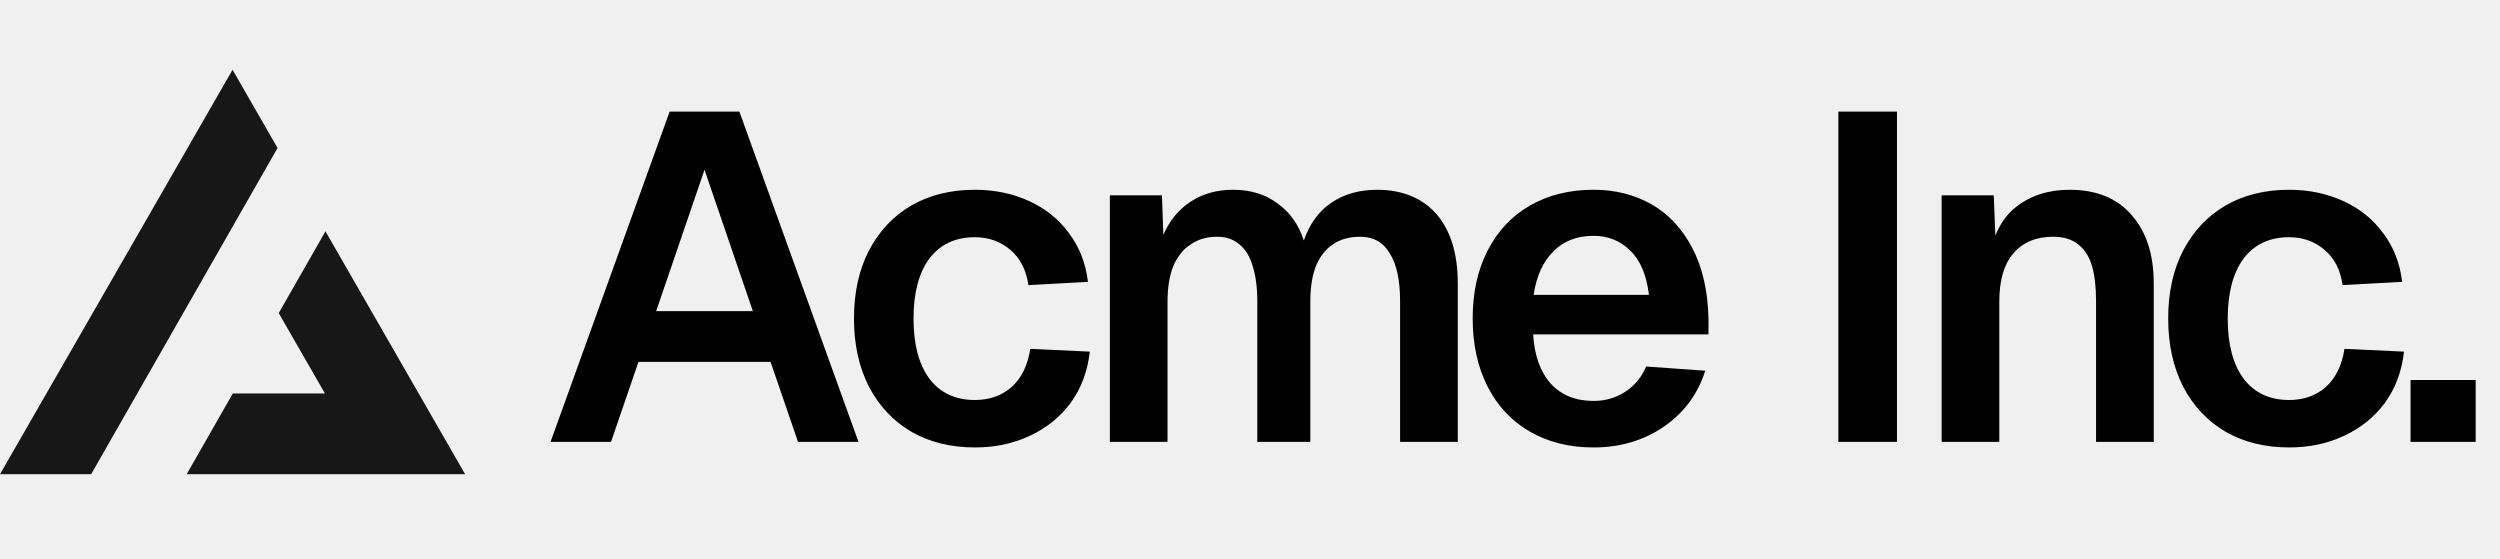
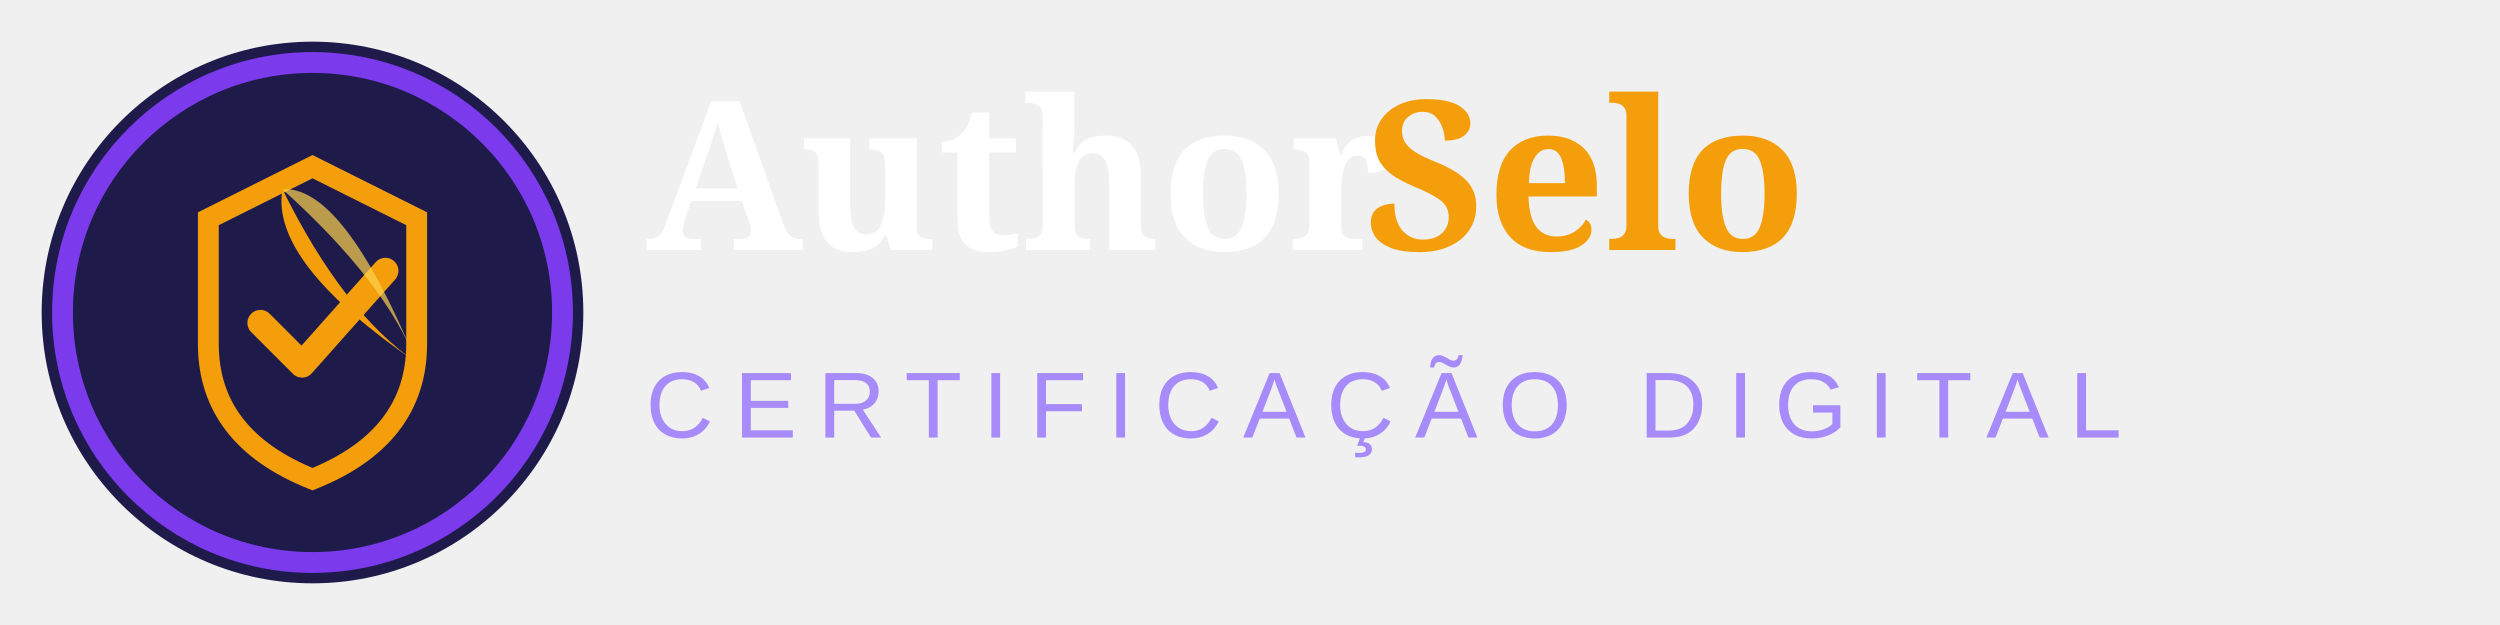
- <svg xmlns="http://www.w3.org/2000/svg" width="215" height="48" fill="none">
-   <path fill="#000" d="M57.588 9.6h6L73.828 38h-5.2l-2.36-6.88h-11.36L52.548 38h-5.2l10.24-28.4Zm7.16 17.16-4.16-12.16-4.16 12.16h8.32Zm23.694-2.24c-.186-1.307-.706-2.32-1.56-3.04-.853-.72-1.866-1.08-3.04-1.08-1.68 0-2.986.613-3.92 1.84-.906 1.227-1.36 2.947-1.36 5.16s.454 3.933 1.36 5.16c.934 1.227 2.24 1.84 3.92 1.84 1.254 0 2.307-.373 3.16-1.12.854-.773 1.387-1.867 1.6-3.28l5.12.24c-.186 1.68-.733 3.147-1.64 4.4-.906 1.227-2.08 2.173-3.52 2.84-1.413.667-2.986 1-4.72 1-2.08 0-3.906-.453-5.48-1.36-1.546-.907-2.76-2.2-3.64-3.88-.853-1.68-1.28-3.627-1.28-5.84 0-2.24.427-4.187 1.28-5.84.88-1.68 2.094-2.973 3.64-3.88 1.574-.907 3.4-1.36 5.48-1.36 1.68 0 3.227.32 4.64.96 1.414.64 2.56 1.56 3.44 2.76.907 1.2 1.454 2.6 1.64 4.2l-5.12.28Zm11.486-7.72.12 3.4c.534-1.227 1.307-2.173 2.32-2.84 1.04-.693 2.267-1.04 3.68-1.04 1.494 0 2.76.387 3.8 1.16 1.067.747 1.827 1.813 2.28 3.2.507-1.44 1.294-2.52 2.36-3.24 1.094-.747 2.414-1.12 3.96-1.12 1.414 0 2.64.307 3.68.92s1.84 1.52 2.4 2.72c.56 1.2.84 2.667.84 4.4V38h-4.96V25.92c0-1.813-.293-3.187-.88-4.12-.56-.96-1.413-1.44-2.56-1.44-.906 0-1.68.213-2.32.64-.64.427-1.133 1.053-1.48 1.88-.32.827-.48 1.84-.48 3.04V38h-4.56V25.92c0-1.2-.133-2.213-.4-3.04-.24-.827-.626-1.453-1.16-1.88-.506-.427-1.133-.64-1.88-.64-.906 0-1.68.227-2.32.68-.64.427-1.133 1.053-1.48 1.88-.32.827-.48 1.827-.48 3V38h-4.96V16.8h4.48Zm26.723 10.6c0-2.24.427-4.187 1.28-5.84.854-1.68 2.067-2.973 3.64-3.88 1.574-.907 3.4-1.36 5.48-1.36 1.84 0 3.494.413 4.96 1.24 1.467.827 2.64 2.08 3.52 3.76.88 1.653 1.347 3.693 1.4 6.12v1.32h-15.08c.107 1.813.614 3.227 1.52 4.24.907.987 2.134 1.48 3.68 1.48.987 0 1.88-.253 2.68-.76a4.803 4.803 0 0 0 1.84-2.2l5.08.36c-.64 2.027-1.84 3.64-3.6 4.84-1.733 1.173-3.733 1.76-6 1.76-2.08 0-3.906-.453-5.48-1.36-1.573-.907-2.786-2.2-3.64-3.88-.853-1.68-1.28-3.627-1.28-5.84Zm15.16-2.04c-.213-1.733-.76-3.013-1.64-3.84-.853-.827-1.893-1.24-3.12-1.24-1.44 0-2.6.453-3.48 1.36-.88.88-1.44 2.12-1.68 3.72h9.92ZM163.139 9.6V38h-5.04V9.6h5.04Zm8.322 7.2.24 5.88-.64-.36c.32-2.053 1.094-3.56 2.32-4.52 1.254-.987 2.787-1.48 4.6-1.48 2.32 0 4.107.733 5.36 2.2 1.254 1.44 1.88 3.387 1.88 5.84V38h-4.96V25.92c0-1.253-.12-2.28-.36-3.08-.24-.8-.64-1.413-1.2-1.84-.533-.427-1.253-.64-2.16-.64-1.44 0-2.573.48-3.4 1.44-.8.933-1.2 2.307-1.2 4.12V38h-4.96V16.8h4.48Zm30.003 7.72c-.186-1.307-.706-2.32-1.56-3.04-.853-.72-1.866-1.08-3.04-1.08-1.68 0-2.986.613-3.92 1.84-.906 1.227-1.36 2.947-1.36 5.16s.454 3.933 1.36 5.16c.934 1.227 2.24 1.84 3.92 1.84 1.254 0 2.307-.373 3.16-1.12.854-.773 1.387-1.867 1.6-3.28l5.12.24c-.186 1.68-.733 3.147-1.64 4.4-.906 1.227-2.08 2.173-3.52 2.84-1.413.667-2.986 1-4.72 1-2.08 0-3.906-.453-5.48-1.36-1.546-.907-2.76-2.2-3.64-3.88-.853-1.68-1.28-3.627-1.28-5.84 0-2.24.427-4.187 1.28-5.84.88-1.68 2.094-2.973 3.64-3.88 1.574-.907 3.4-1.36 5.48-1.36 1.68 0 3.227.32 4.64.96 1.414.64 2.56 1.56 3.44 2.76.907 1.2 1.454 2.6 1.64 4.2l-5.12.28Zm11.443 8.16V38h-5.6v-5.32h5.6Z" />
-   <path fill="#171717" fill-rule="evenodd" d="m7.839 40.783 16.03-28.054L20 6 0 40.783h7.839Zm8.214 0H40L27.99 19.894l-4.02 7.032 3.976 6.914H20.02l-3.967 6.943Z" clip-rule="evenodd" />
+ <svg xmlns="http://www.w3.org/2000/svg" viewBox="0 0 240 60" width="240" height="60">
+   <defs>
+     <linearGradient id="textGrad" x1="0%" y1="0%" x2="100%" y2="0%">
+       <stop offset="0%" stop-color="#a78bfa" />
+       <stop offset="100%" stop-color="#f59e0b" />
+     </linearGradient>
+   </defs>
+   <circle cx="30" cy="30" r="26" fill="#1e1b4b" />
+   <circle cx="30" cy="30" r="24" fill="none" stroke="#7c3aed" stroke-width="2" />
+   <g transform="translate(30,30)">
+     <path d="M0,-14 L10,-9 L10,3 Q10,12 0,16 Q-10,12 -10,3 L-10,-9 Z" fill="none" stroke="#f59e0b" stroke-width="2" />
+     <path d="M-5,1 L-1,5 L7,-4" fill="none" stroke="#f59e0b" stroke-width="2.5" stroke-linecap="round" stroke-linejoin="round" />
+     <g transform="translate(4,-2) rotate(-35)">
+       <path d="M0,-12 Q-5,-7 1,9 Q-2,1 0,-12" fill="#f59e0b" />
+       <path d="M0,-12 Q5,-9 1,9 Q3,1 0,-12" fill="#fcd34d" opacity="0.7" />
+     </g>
+   </g>
+   <text x="62" y="24" font-family="Georgia, serif" font-size="20" font-weight="bold" fill="white">Author</text>
+   <text x="62" y="24" font-family="Georgia, serif" font-size="20" font-weight="bold" fill="none">Author</text>
+   <text x="131" y="24" font-family="Georgia, serif" font-size="20" font-weight="bold" fill="#f59e0b">Selo</text>
+   <text x="62" y="42" font-family="Arial, sans-serif" font-size="9" fill="#a78bfa" letter-spacing="2">CERTIFICAÇÃO DIGITAL</text>
</svg>
